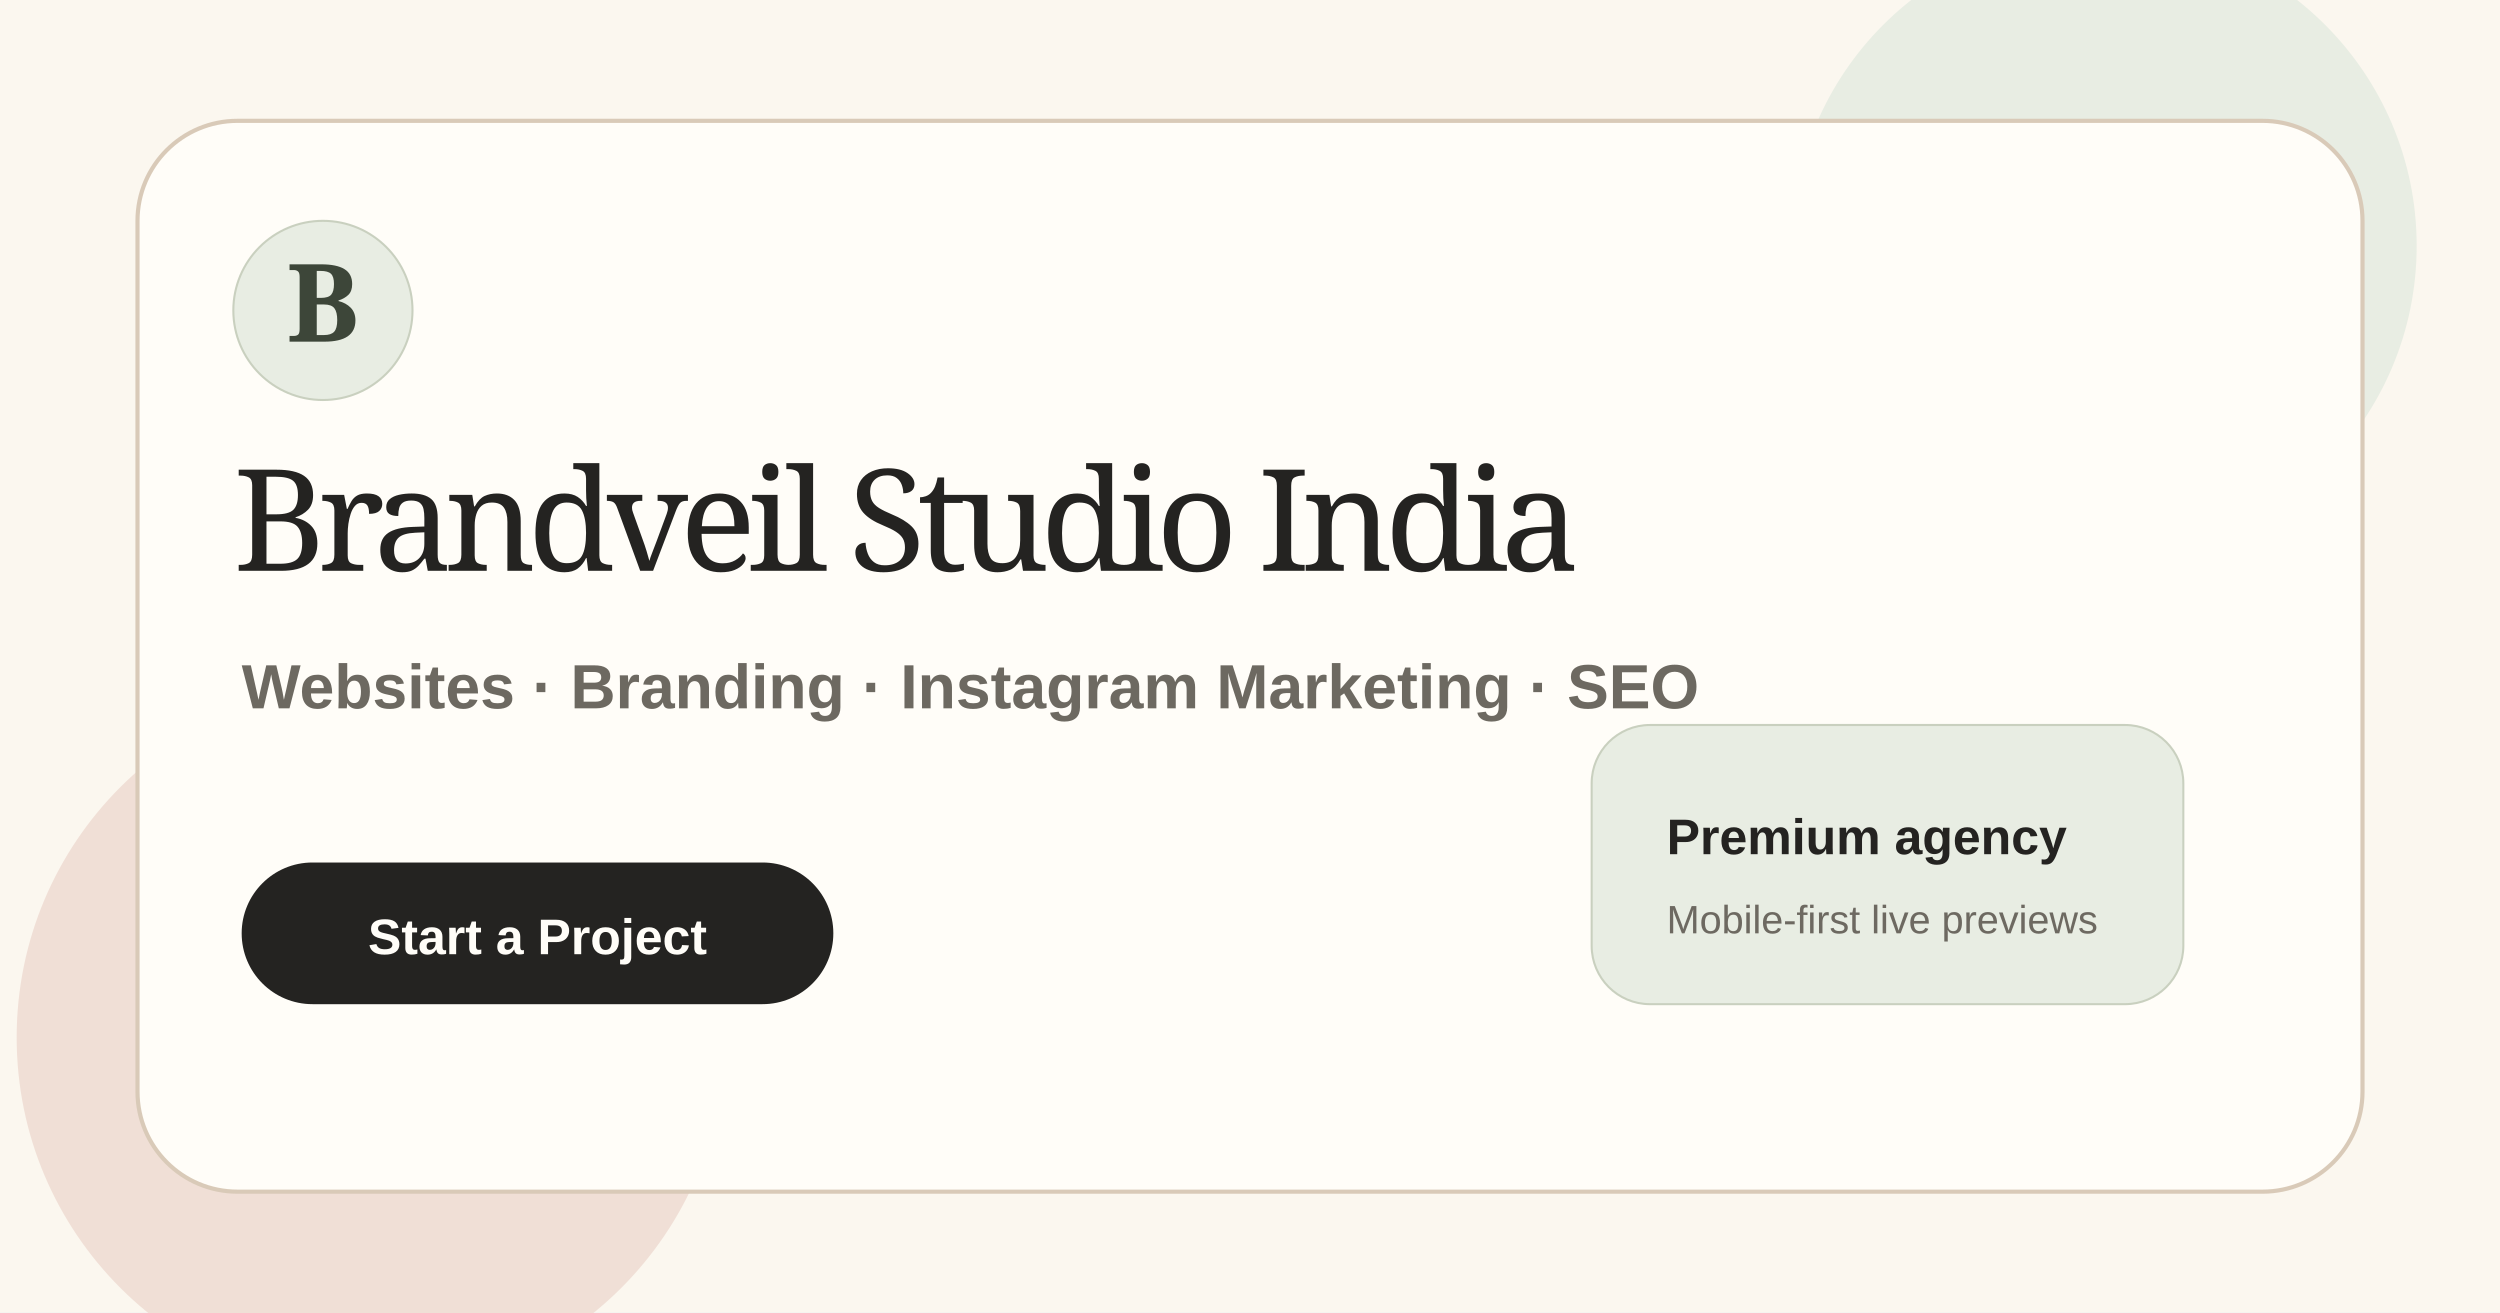
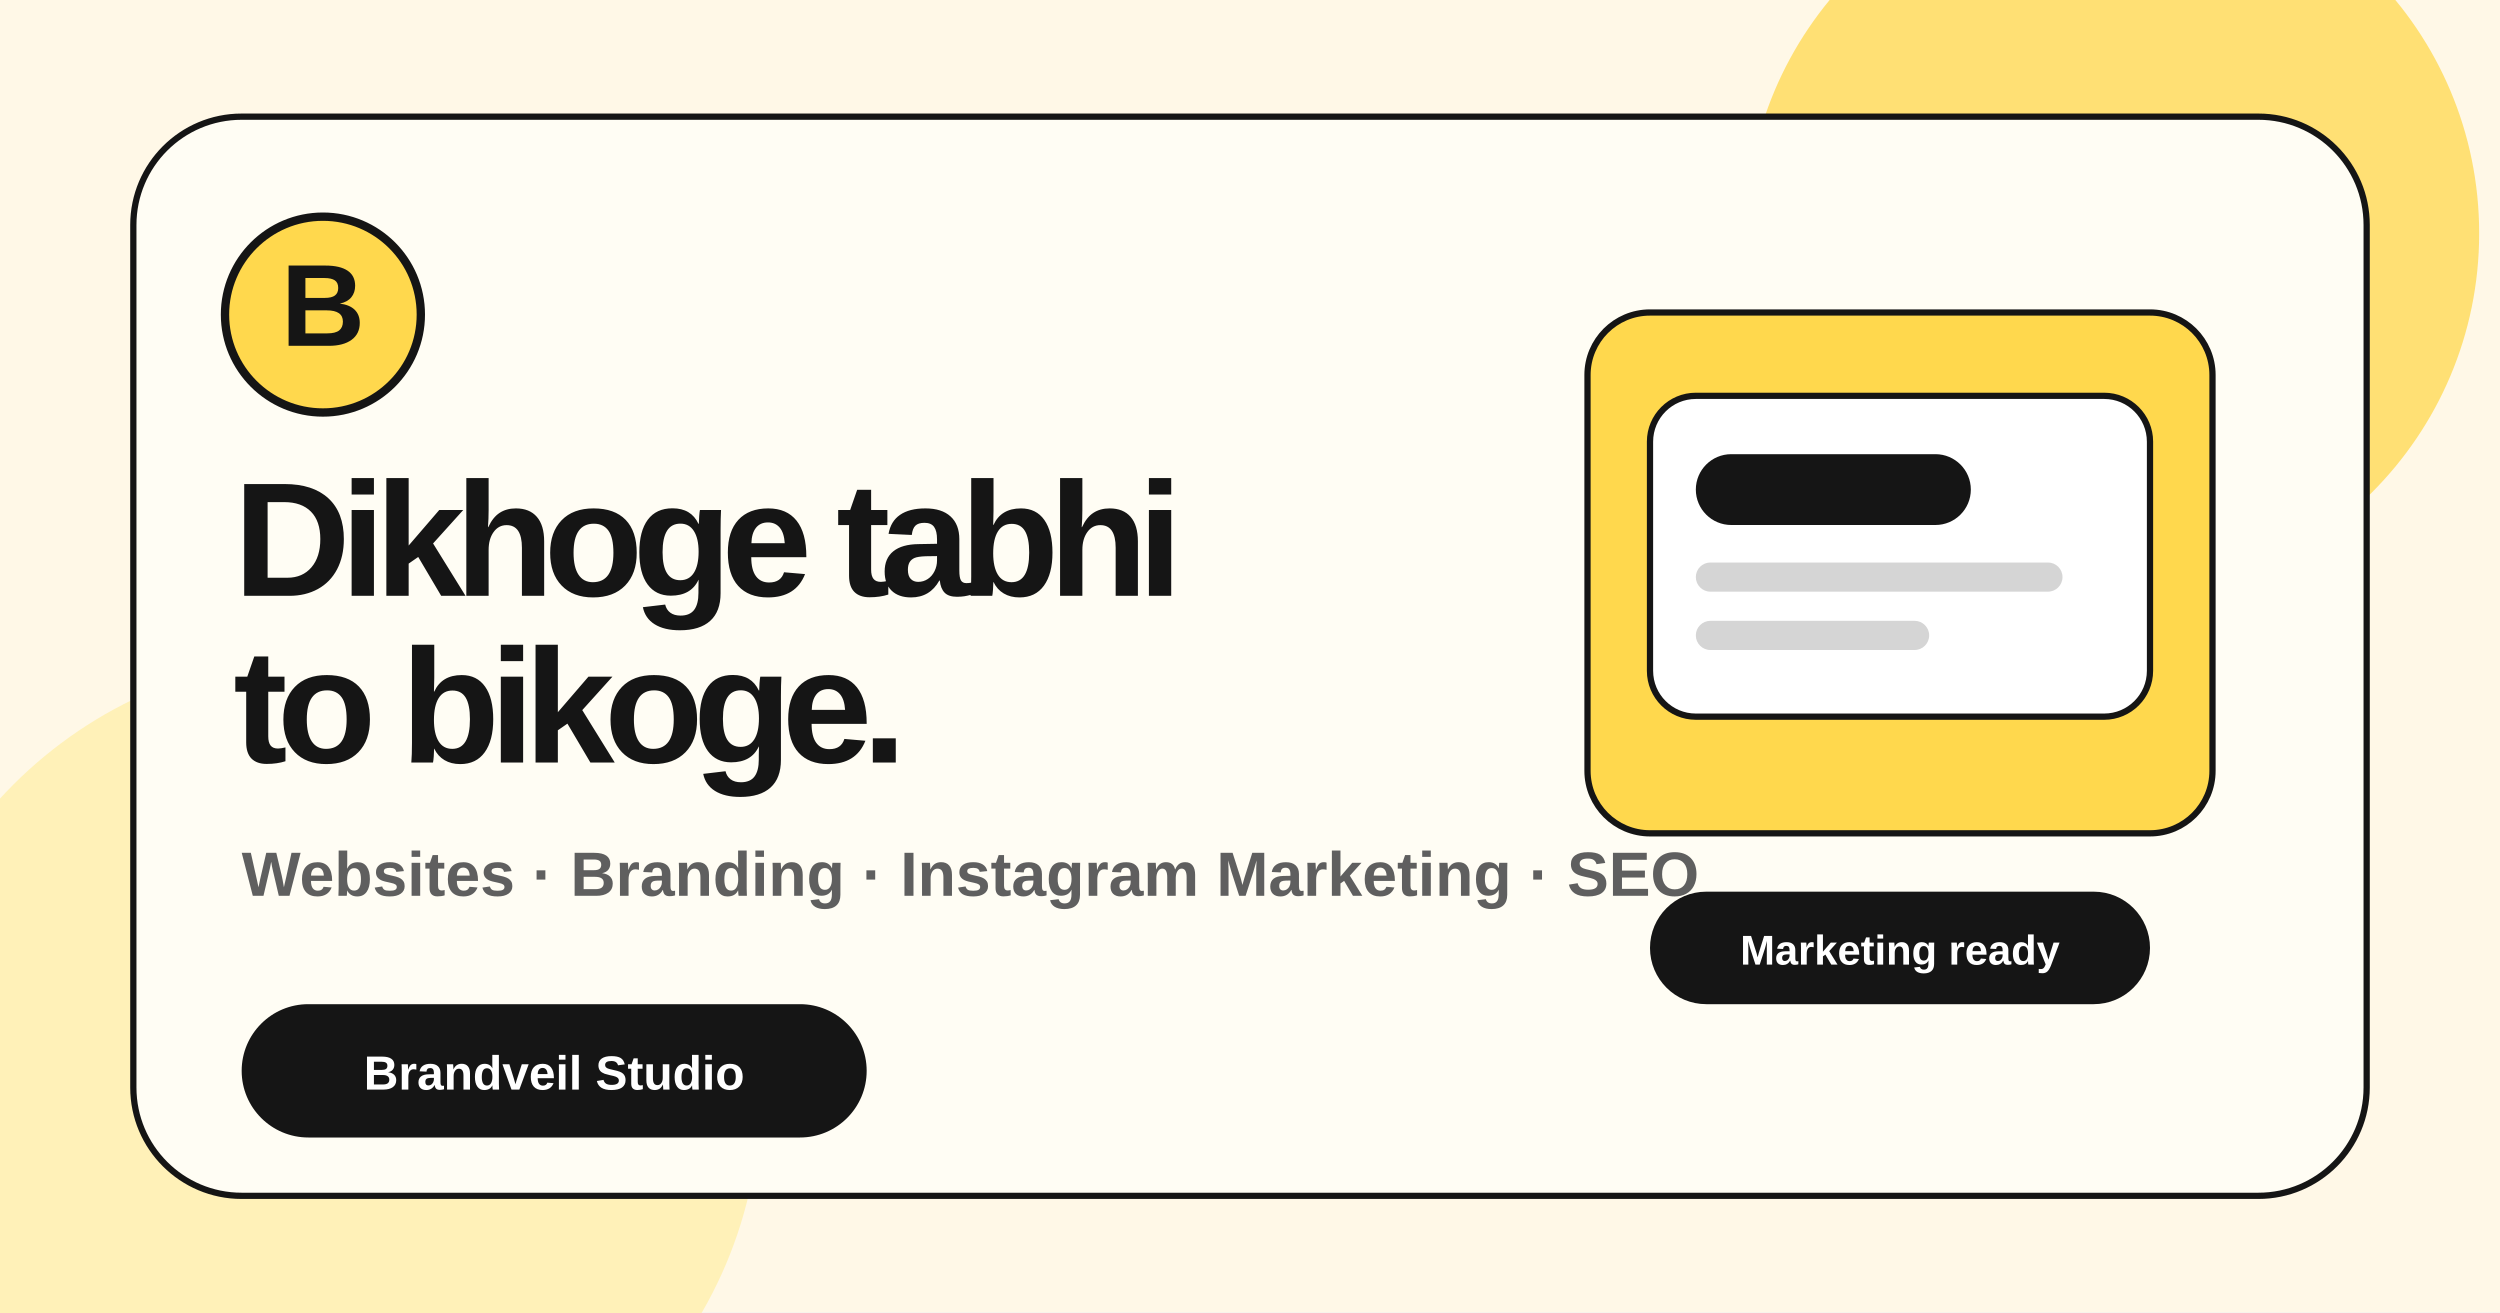
<svg xmlns="http://www.w3.org/2000/svg" width="1200" height="630" viewBox="0 0 1200 630" fill="none" role="img" aria-labelledby="title desc">
-   <rect width="1200" height="630" fill="#FBF7EF" />
-   <circle cx="1010" cy="118" r="150" fill="#E8EDE3" />
-   <circle cx="178" cy="498" r="170" fill="#F0DFD6" />
-   <rect x="66" y="58" width="1068" height="514" rx="48" fill="#FFFDF8" stroke="#D9CAB8" stroke-width="2" />
-   <rect x="112" y="106" width="86" height="86" rx="43" fill="#E8EDE3" stroke="#C9D0BF" />
-   <text x="155" y="164" text-anchor="middle" font-family="Georgia, serif" font-size="52" font-weight="700" fill="#3D4639">B</text>
-   <text x="112" y="274" font-family="Georgia, serif" font-size="68" font-weight="500" letter-spacing="-4" fill="#242321">Brandveil Studio India</text>
-   <text x="116" y="340" font-family="Arial, sans-serif" font-size="30" font-weight="700" fill="#6D6961">Websites · Branding · Instagram Marketing · SEO</text>
-   <rect x="116" y="414" width="284" height="68" rx="34" fill="#242321" />
-   <text x="258" y="458" text-anchor="middle" font-family="Arial, sans-serif" font-size="24" font-weight="800" fill="#FFFDF8">Start a Project</text>
-   <rect x="764" y="348" width="284" height="134" rx="28" fill="#E8EDE3" stroke="#C9D0BF" />
-   <text x="800" y="410" font-family="Arial, sans-serif" font-size="24" font-weight="800" fill="#242321">Premium agency</text>
-   <text x="800" y="448" font-family="Arial, sans-serif" font-size="19" fill="#6D6961">Mobile-first live previews</text>
+   <rect width="1200" height="630" fill="#FFF8E7" />
+   <circle cx="1014" cy="112" r="176" fill="#FFD84D" opacity="0.75" />
+   <circle cx="155" cy="525" r="210" fill="#FFF1B8" />
+   <rect x="64" y="56" width="1072" height="518" rx="52" fill="#FFFDF4" stroke="#151515" stroke-width="3" />
+   <rect x="108" y="104" width="94" height="94" rx="47" fill="#FFD84D" stroke="#151515" stroke-width="4" />
+   <text x="155" y="166" text-anchor="middle" font-family="Arial, sans-serif" font-size="56" font-weight="900" fill="#151515">B</text>
+   <text x="112" y="286" font-family="Arial, sans-serif" font-size="78" font-weight="900" letter-spacing="-5" fill="#151515">Dikhoge tabhi</text>
+   <text x="112" y="366" font-family="Arial, sans-serif" font-size="78" font-weight="900" letter-spacing="-5" fill="#151515">to bikoge.</text>
+   <text x="116" y="430" font-family="Arial, sans-serif" font-size="30" font-weight="800" fill="#5F5F5F">Websites · Branding · Instagram Marketing · SEO</text>
+   <rect x="116" y="482" width="300" height="64" rx="32" fill="#151515" />
+   <text x="266" y="523" text-anchor="middle" font-family="Arial, sans-serif" font-size="23" font-weight="900" fill="#FFFFFF">Brandveil Studio</text>
+   <rect x="762" y="150" width="300" height="250" rx="30" fill="#FFD84D" stroke="#151515" stroke-width="3" />
+   <rect x="792" y="190" width="240" height="154" rx="22" fill="#FFFFFF" stroke="#151515" stroke-width="3" />
+   <rect x="814" y="218" width="132" height="34" rx="17" fill="#151515" />
+   <rect x="814" y="270" width="176" height="14" rx="7" fill="#151515" opacity="0.18" />
+   <rect x="814" y="298" width="112" height="14" rx="7" fill="#151515" opacity="0.18" />
+   <rect x="792" y="428" width="240" height="54" rx="27" fill="#151515" />
+   <text x="912" y="463" text-anchor="middle" font-family="Arial, sans-serif" font-size="20" font-weight="900" fill="#FFFFFF">Marketing ready</text>
</svg>
